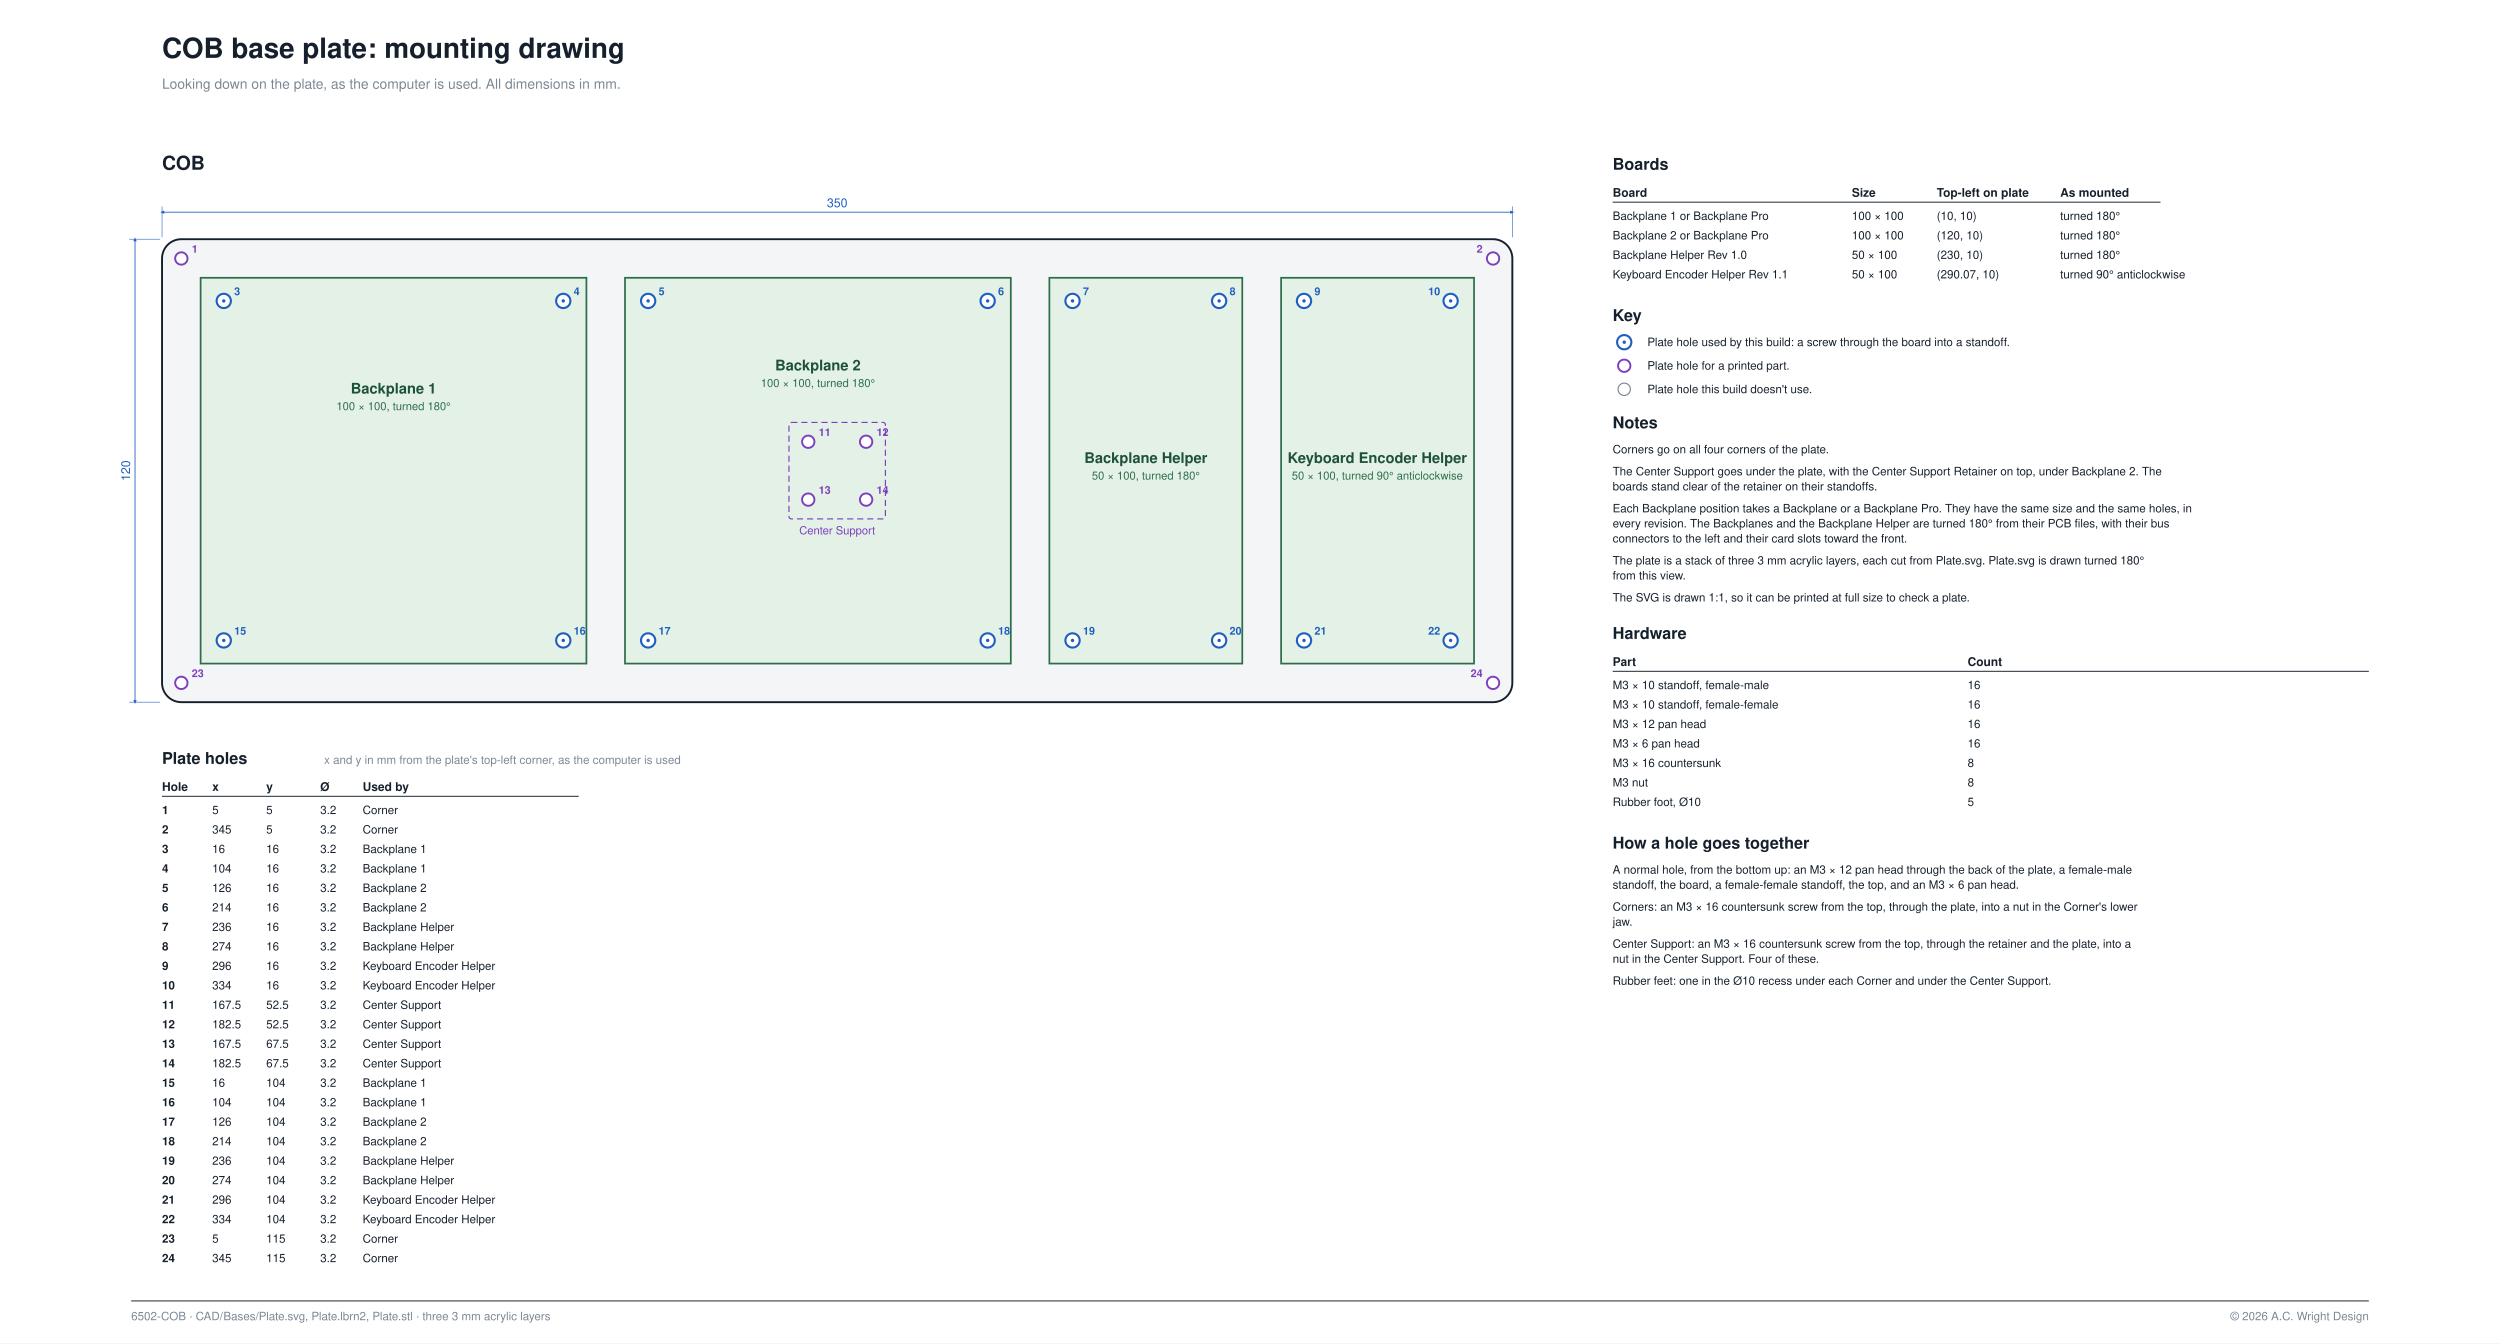
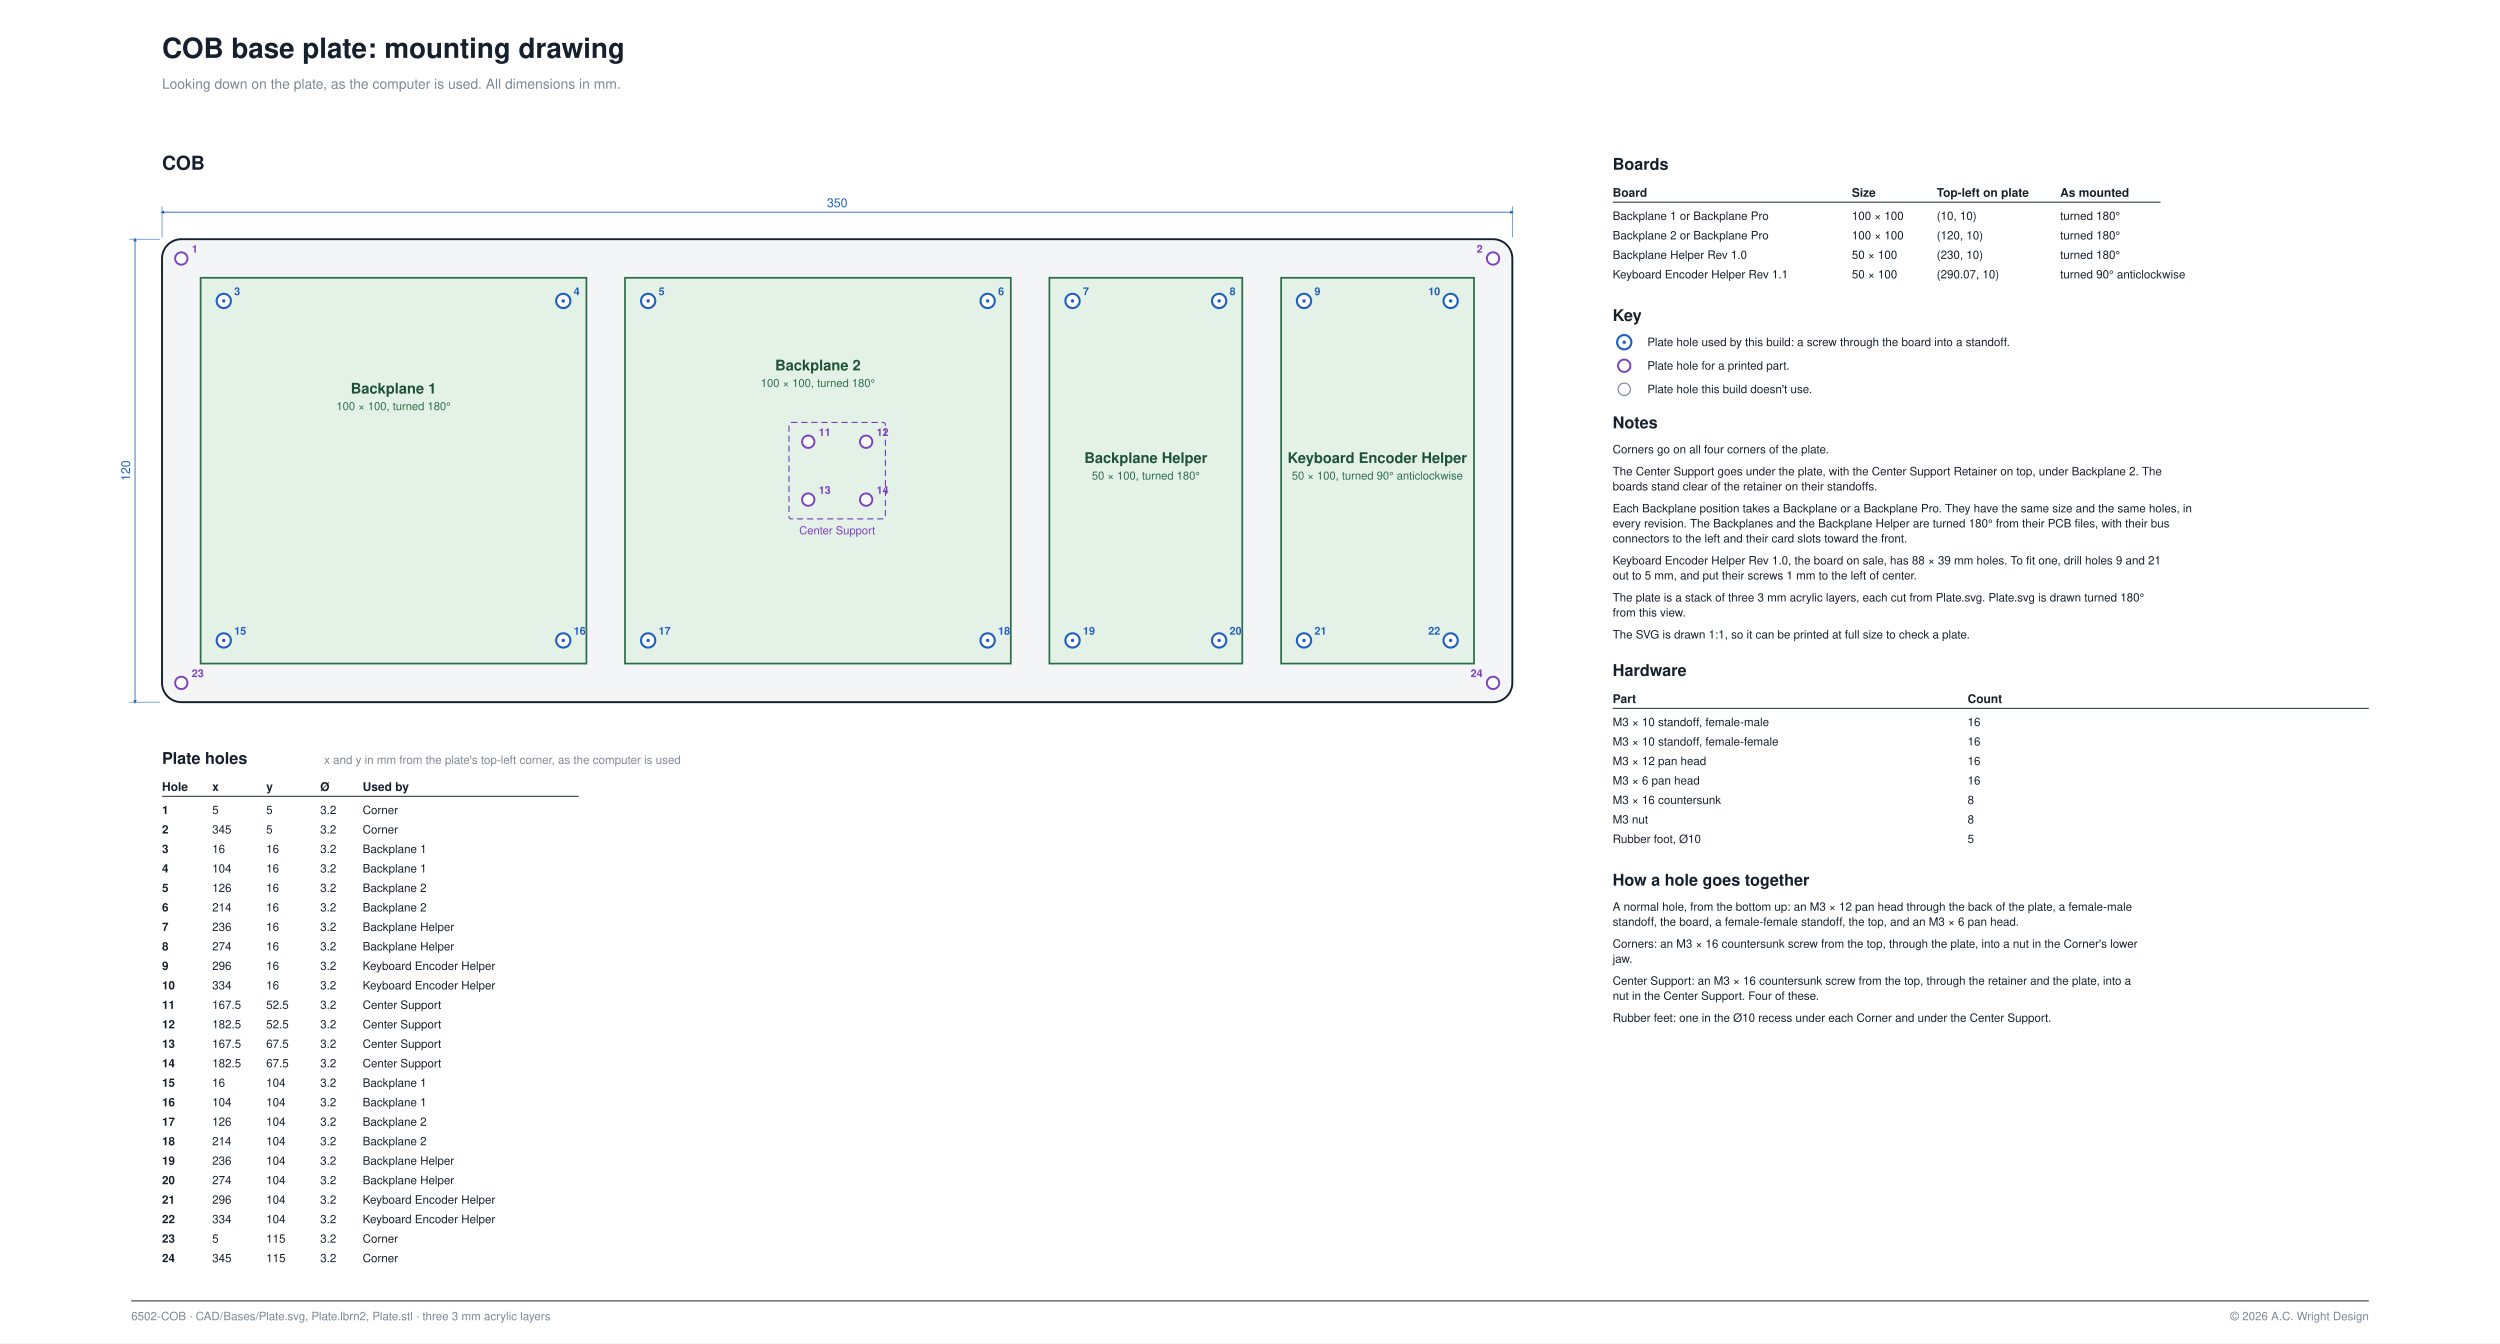
<svg xmlns="http://www.w3.org/2000/svg" viewBox="0 0 648 348.2" width="648mm" height="348.2mm" font-family="Helvetica, Arial, sans-serif">
  <defs>
    <marker id="a" viewBox="0 0 10 10" refX="5" refY="5" markerWidth="5" markerHeight="5" orient="auto-start-reverse">
      <path d="M0,1 L9,5 L0,9z" fill="#1f5fbf" />
    </marker>
  </defs>
  <rect width="648" height="348.2" fill="#fff" />
  <text x="42" y="44" font-size="5" text-anchor="start" fill="#16202c" font-weight="bold">COB</text>
  <g transform="translate(42 62)">
    <rect x="0" y="0" width="350" height="120" rx="5" fill="#f4f5f7" stroke="#16202c" stroke-width="0.5" />
    <rect x="10" y="10" width="100" height="100" rx="0" fill="#e4f1e6" stroke="#2c6e49" stroke-width="0.45" />
    <rect x="120" y="10" width="100" height="100" rx="0" fill="#e4f1e6" stroke="#2c6e49" stroke-width="0.45" />
    <rect x="230" y="10" width="50" height="100" rx="0" fill="#e4f1e6" stroke="#2c6e49" stroke-width="0.45" />
    <rect x="290.07" y="10" width="50" height="100" rx="0" fill="#e4f1e6" stroke="#2c6e49" stroke-width="0.45" />
    <text x="60" y="40" font-size="3.8" text-anchor="middle" fill="#1d5236" font-weight="bold">Backplane 1</text>
    <text x="60" y="44.3" font-size="2.9" text-anchor="middle" fill="#2c6e49" font-weight="normal">100 × 100, turned 180°</text>
    <text x="170" y="34" font-size="3.8" text-anchor="middle" fill="#1d5236" font-weight="bold">Backplane 2</text>
    <text x="170" y="38.3" font-size="2.9" text-anchor="middle" fill="#2c6e49" font-weight="normal">100 × 100, turned 180°</text>
    <text x="255" y="58" font-size="3.8" text-anchor="middle" fill="#1d5236" font-weight="bold">Backplane Helper</text>
    <text x="255" y="62.3" font-size="2.9" text-anchor="middle" fill="#2c6e49" font-weight="normal">50 × 100, turned 180°</text>
    <text x="315" y="58" font-size="3.8" text-anchor="middle" fill="#1d5236" font-weight="bold">Keyboard Encoder Helper</text>
    <text x="315" y="62.3" font-size="2.9" text-anchor="middle" fill="#2c6e49" font-weight="normal">50 × 100, turned 90° anticlockwise</text>
    <rect x="162.5" y="47.5" width="25" height="25" rx="0.6" fill="none" stroke="#7b3fbf" stroke-width="0.3" stroke-dasharray="1.6 1" />
    <text x="175" y="76.5" font-size="2.9" text-anchor="middle" fill="#7b3fbf" font-weight="normal">Center Support</text>
    <circle cx="5" cy="5" r="1.6" fill="#fff" stroke="#7b3fbf" stroke-width="0.5" />
    <text x="7.7" y="3.5" font-size="2.8" text-anchor="start" fill="#7b3fbf" font-weight="bold">1</text>
    <circle cx="345" cy="5" r="1.6" fill="#fff" stroke="#7b3fbf" stroke-width="0.5" />
    <text x="342.3" y="3.5" font-size="2.8" text-anchor="end" fill="#7b3fbf" font-weight="bold">2</text>
    <circle cx="16" cy="16" r="1.85" fill="#fff" stroke="#1f5fbf" stroke-width="0.55" />
    <circle cx="16" cy="16" r="0.45" fill="#1f5fbf" stroke="#1f5fbf" stroke-width="0" />
    <text x="18.7" y="14.5" font-size="2.8" text-anchor="start" fill="#1f5fbf" font-weight="bold">3</text>
    <circle cx="104" cy="16" r="1.85" fill="#fff" stroke="#1f5fbf" stroke-width="0.55" />
    <circle cx="104" cy="16" r="0.45" fill="#1f5fbf" stroke="#1f5fbf" stroke-width="0" />
    <text x="106.7" y="14.5" font-size="2.8" text-anchor="start" fill="#1f5fbf" font-weight="bold">4</text>
    <circle cx="126" cy="16" r="1.85" fill="#fff" stroke="#1f5fbf" stroke-width="0.55" />
    <circle cx="126" cy="16" r="0.45" fill="#1f5fbf" stroke="#1f5fbf" stroke-width="0" />
    <text x="128.7" y="14.5" font-size="2.8" text-anchor="start" fill="#1f5fbf" font-weight="bold">5</text>
    <circle cx="214" cy="16" r="1.85" fill="#fff" stroke="#1f5fbf" stroke-width="0.55" />
    <circle cx="214" cy="16" r="0.45" fill="#1f5fbf" stroke="#1f5fbf" stroke-width="0" />
    <text x="216.7" y="14.5" font-size="2.8" text-anchor="start" fill="#1f5fbf" font-weight="bold">6</text>
    <circle cx="236" cy="16" r="1.85" fill="#fff" stroke="#1f5fbf" stroke-width="0.55" />
    <circle cx="236" cy="16" r="0.45" fill="#1f5fbf" stroke="#1f5fbf" stroke-width="0" />
    <text x="238.7" y="14.5" font-size="2.8" text-anchor="start" fill="#1f5fbf" font-weight="bold">7</text>
    <circle cx="274" cy="16" r="1.85" fill="#fff" stroke="#1f5fbf" stroke-width="0.55" />
    <circle cx="274" cy="16" r="0.45" fill="#1f5fbf" stroke="#1f5fbf" stroke-width="0" />
    <text x="276.7" y="14.5" font-size="2.8" text-anchor="start" fill="#1f5fbf" font-weight="bold">8</text>
    <circle cx="296" cy="16" r="1.85" fill="#fff" stroke="#1f5fbf" stroke-width="0.55" />
    <circle cx="296" cy="16" r="0.45" fill="#1f5fbf" stroke="#1f5fbf" stroke-width="0" />
    <text x="298.7" y="14.5" font-size="2.8" text-anchor="start" fill="#1f5fbf" font-weight="bold">9</text>
    <circle cx="334" cy="16" r="1.85" fill="#fff" stroke="#1f5fbf" stroke-width="0.55" />
    <circle cx="334" cy="16" r="0.45" fill="#1f5fbf" stroke="#1f5fbf" stroke-width="0" />
    <text x="331.3" y="14.5" font-size="2.8" text-anchor="end" fill="#1f5fbf" font-weight="bold">10</text>
    <circle cx="167.5" cy="52.5" r="1.6" fill="#fff" stroke="#7b3fbf" stroke-width="0.5" />
    <text x="170.2" y="51" font-size="2.8" text-anchor="start" fill="#7b3fbf" font-weight="bold">11</text>
    <circle cx="182.5" cy="52.5" r="1.6" fill="#fff" stroke="#7b3fbf" stroke-width="0.5" />
    <text x="185.2" y="51" font-size="2.8" text-anchor="start" fill="#7b3fbf" font-weight="bold">12</text>
    <circle cx="167.5" cy="67.5" r="1.6" fill="#fff" stroke="#7b3fbf" stroke-width="0.5" />
    <text x="170.2" y="66" font-size="2.8" text-anchor="start" fill="#7b3fbf" font-weight="bold">13</text>
    <circle cx="182.5" cy="67.5" r="1.6" fill="#fff" stroke="#7b3fbf" stroke-width="0.5" />
    <text x="185.2" y="66" font-size="2.8" text-anchor="start" fill="#7b3fbf" font-weight="bold">14</text>
    <circle cx="16" cy="104" r="1.85" fill="#fff" stroke="#1f5fbf" stroke-width="0.55" />
    <circle cx="16" cy="104" r="0.45" fill="#1f5fbf" stroke="#1f5fbf" stroke-width="0" />
    <text x="18.7" y="102.5" font-size="2.8" text-anchor="start" fill="#1f5fbf" font-weight="bold">15</text>
    <circle cx="104" cy="104" r="1.85" fill="#fff" stroke="#1f5fbf" stroke-width="0.55" />
    <circle cx="104" cy="104" r="0.45" fill="#1f5fbf" stroke="#1f5fbf" stroke-width="0" />
    <text x="106.7" y="102.5" font-size="2.8" text-anchor="start" fill="#1f5fbf" font-weight="bold">16</text>
    <circle cx="126" cy="104" r="1.85" fill="#fff" stroke="#1f5fbf" stroke-width="0.55" />
    <circle cx="126" cy="104" r="0.45" fill="#1f5fbf" stroke="#1f5fbf" stroke-width="0" />
    <text x="128.7" y="102.5" font-size="2.8" text-anchor="start" fill="#1f5fbf" font-weight="bold">17</text>
    <circle cx="214" cy="104" r="1.85" fill="#fff" stroke="#1f5fbf" stroke-width="0.55" />
    <circle cx="214" cy="104" r="0.45" fill="#1f5fbf" stroke="#1f5fbf" stroke-width="0" />
    <text x="216.7" y="102.5" font-size="2.8" text-anchor="start" fill="#1f5fbf" font-weight="bold">18</text>
    <circle cx="236" cy="104" r="1.85" fill="#fff" stroke="#1f5fbf" stroke-width="0.55" />
    <circle cx="236" cy="104" r="0.45" fill="#1f5fbf" stroke="#1f5fbf" stroke-width="0" />
    <text x="238.7" y="102.5" font-size="2.8" text-anchor="start" fill="#1f5fbf" font-weight="bold">19</text>
    <circle cx="274" cy="104" r="1.85" fill="#fff" stroke="#1f5fbf" stroke-width="0.55" />
    <circle cx="274" cy="104" r="0.45" fill="#1f5fbf" stroke="#1f5fbf" stroke-width="0" />
    <text x="276.7" y="102.5" font-size="2.8" text-anchor="start" fill="#1f5fbf" font-weight="bold">20</text>
    <circle cx="296" cy="104" r="1.85" fill="#fff" stroke="#1f5fbf" stroke-width="0.55" />
    <circle cx="296" cy="104" r="0.45" fill="#1f5fbf" stroke="#1f5fbf" stroke-width="0" />
    <text x="298.7" y="102.5" font-size="2.8" text-anchor="start" fill="#1f5fbf" font-weight="bold">21</text>
    <circle cx="334" cy="104" r="1.85" fill="#fff" stroke="#1f5fbf" stroke-width="0.55" />
    <circle cx="334" cy="104" r="0.45" fill="#1f5fbf" stroke="#1f5fbf" stroke-width="0" />
    <text x="331.3" y="102.5" font-size="2.8" text-anchor="end" fill="#1f5fbf" font-weight="bold">22</text>
    <circle cx="5" cy="115" r="1.6" fill="#fff" stroke="#7b3fbf" stroke-width="0.5" />
    <text x="7.7" y="113.5" font-size="2.8" text-anchor="start" fill="#7b3fbf" font-weight="bold">23</text>
    <circle cx="345" cy="115" r="1.6" fill="#fff" stroke="#7b3fbf" stroke-width="0.5" />
    <text x="342.3" y="113.5" font-size="2.8" text-anchor="end" fill="#7b3fbf" font-weight="bold">24</text>
    <line x1="0" y1="-0.5" x2="0" y2="-8.5" stroke="#1f5fbf" stroke-width="0.15" />
    <line x1="350" y1="-0.5" x2="350" y2="-8.5" stroke="#1f5fbf" stroke-width="0.15" />
    <line x1="0" y1="-7" x2="350" y2="-7" stroke="#1f5fbf" stroke-width="0.22" marker-start="url(#a)" marker-end="url(#a)" />
    <text x="175" y="-8.3" font-size="3.2" text-anchor="middle" fill="#1f5fbf" font-weight="normal">350</text>
    <line x1="-0.5" y1="0" x2="-8.5" y2="0" stroke="#1f5fbf" stroke-width="0.15" />
    <line x1="-0.5" y1="120" x2="-8.5" y2="120" stroke="#1f5fbf" stroke-width="0.15" />
    <line x1="-7" y1="0" x2="-7" y2="120" stroke="#1f5fbf" stroke-width="0.22" marker-start="url(#a)" marker-end="url(#a)" />
    <text x="-8.3" y="60" font-size="3.2" text-anchor="middle" fill="#1f5fbf" font-weight="normal" transform="rotate(-90 -8.3 60)">120</text>
  </g>
  <text x="42" y="198" font-size="4.2" text-anchor="start" fill="#16202c" font-weight="bold">Plate holes</text>
  <text x="84" y="198" font-size="3" text-anchor="start" fill="#7b8794" font-weight="normal">x and y in mm from the plate's top-left corner, as the computer is used</text>
  <text x="42" y="205" font-size="3.1" text-anchor="start" fill="#16202c" font-weight="bold">Hole</text>
  <text x="55" y="205" font-size="3.1" text-anchor="start" fill="#16202c" font-weight="bold">x</text>
  <text x="69" y="205" font-size="3.1" text-anchor="start" fill="#16202c" font-weight="bold">y</text>
  <text x="83" y="205" font-size="3.1" text-anchor="start" fill="#16202c" font-weight="bold">Ø</text>
  <text x="94" y="205" font-size="3.1" text-anchor="start" fill="#16202c" font-weight="bold">Used by</text>
  <line x1="42" y1="206.4" x2="150" y2="206.4" stroke="#16202c" stroke-width="0.25" />
  <text x="42" y="211" font-size="3" text-anchor="start" fill="#16202c" font-weight="bold">1</text>
  <text x="55" y="211" font-size="3" text-anchor="start" fill="#16202c" font-weight="normal">5</text>
  <text x="69" y="211" font-size="3" text-anchor="start" fill="#16202c" font-weight="normal">5</text>
  <text x="83" y="211" font-size="3" text-anchor="start" fill="#16202c" font-weight="normal">3.2</text>
  <text x="94" y="211" font-size="3" text-anchor="start" fill="#16202c" font-weight="normal">Corner</text>
  <text x="42" y="216.05" font-size="3" text-anchor="start" fill="#16202c" font-weight="bold">2</text>
  <text x="55" y="216.05" font-size="3" text-anchor="start" fill="#16202c" font-weight="normal">345</text>
  <text x="69" y="216.05" font-size="3" text-anchor="start" fill="#16202c" font-weight="normal">5</text>
  <text x="83" y="216.05" font-size="3" text-anchor="start" fill="#16202c" font-weight="normal">3.2</text>
  <text x="94" y="216.05" font-size="3" text-anchor="start" fill="#16202c" font-weight="normal">Corner</text>
  <text x="42" y="221.1" font-size="3" text-anchor="start" fill="#16202c" font-weight="bold">3</text>
  <text x="55" y="221.1" font-size="3" text-anchor="start" fill="#16202c" font-weight="normal">16</text>
  <text x="69" y="221.1" font-size="3" text-anchor="start" fill="#16202c" font-weight="normal">16</text>
  <text x="83" y="221.1" font-size="3" text-anchor="start" fill="#16202c" font-weight="normal">3.2</text>
  <text x="94" y="221.1" font-size="3" text-anchor="start" fill="#16202c" font-weight="normal">Backplane 1</text>
  <text x="42" y="226.15" font-size="3" text-anchor="start" fill="#16202c" font-weight="bold">4</text>
  <text x="55" y="226.15" font-size="3" text-anchor="start" fill="#16202c" font-weight="normal">104</text>
  <text x="69" y="226.15" font-size="3" text-anchor="start" fill="#16202c" font-weight="normal">16</text>
  <text x="83" y="226.15" font-size="3" text-anchor="start" fill="#16202c" font-weight="normal">3.2</text>
  <text x="94" y="226.15" font-size="3" text-anchor="start" fill="#16202c" font-weight="normal">Backplane 1</text>
  <text x="42" y="231.2" font-size="3" text-anchor="start" fill="#16202c" font-weight="bold">5</text>
  <text x="55" y="231.2" font-size="3" text-anchor="start" fill="#16202c" font-weight="normal">126</text>
  <text x="69" y="231.2" font-size="3" text-anchor="start" fill="#16202c" font-weight="normal">16</text>
  <text x="83" y="231.2" font-size="3" text-anchor="start" fill="#16202c" font-weight="normal">3.2</text>
  <text x="94" y="231.2" font-size="3" text-anchor="start" fill="#16202c" font-weight="normal">Backplane 2</text>
  <text x="42" y="236.25" font-size="3" text-anchor="start" fill="#16202c" font-weight="bold">6</text>
  <text x="55" y="236.25" font-size="3" text-anchor="start" fill="#16202c" font-weight="normal">214</text>
  <text x="69" y="236.25" font-size="3" text-anchor="start" fill="#16202c" font-weight="normal">16</text>
  <text x="83" y="236.25" font-size="3" text-anchor="start" fill="#16202c" font-weight="normal">3.2</text>
  <text x="94" y="236.25" font-size="3" text-anchor="start" fill="#16202c" font-weight="normal">Backplane 2</text>
  <text x="42" y="241.3" font-size="3" text-anchor="start" fill="#16202c" font-weight="bold">7</text>
  <text x="55" y="241.3" font-size="3" text-anchor="start" fill="#16202c" font-weight="normal">236</text>
  <text x="69" y="241.3" font-size="3" text-anchor="start" fill="#16202c" font-weight="normal">16</text>
  <text x="83" y="241.3" font-size="3" text-anchor="start" fill="#16202c" font-weight="normal">3.2</text>
  <text x="94" y="241.3" font-size="3" text-anchor="start" fill="#16202c" font-weight="normal">Backplane Helper</text>
  <text x="42" y="246.35" font-size="3" text-anchor="start" fill="#16202c" font-weight="bold">8</text>
  <text x="55" y="246.35" font-size="3" text-anchor="start" fill="#16202c" font-weight="normal">274</text>
  <text x="69" y="246.35" font-size="3" text-anchor="start" fill="#16202c" font-weight="normal">16</text>
  <text x="83" y="246.35" font-size="3" text-anchor="start" fill="#16202c" font-weight="normal">3.2</text>
  <text x="94" y="246.35" font-size="3" text-anchor="start" fill="#16202c" font-weight="normal">Backplane Helper</text>
  <text x="42" y="251.4" font-size="3" text-anchor="start" fill="#16202c" font-weight="bold">9</text>
  <text x="55" y="251.4" font-size="3" text-anchor="start" fill="#16202c" font-weight="normal">296</text>
  <text x="69" y="251.4" font-size="3" text-anchor="start" fill="#16202c" font-weight="normal">16</text>
  <text x="83" y="251.4" font-size="3" text-anchor="start" fill="#16202c" font-weight="normal">3.2</text>
  <text x="94" y="251.4" font-size="3" text-anchor="start" fill="#16202c" font-weight="normal">Keyboard Encoder Helper</text>
  <text x="42" y="256.45" font-size="3" text-anchor="start" fill="#16202c" font-weight="bold">10</text>
  <text x="55" y="256.45" font-size="3" text-anchor="start" fill="#16202c" font-weight="normal">334</text>
  <text x="69" y="256.45" font-size="3" text-anchor="start" fill="#16202c" font-weight="normal">16</text>
  <text x="83" y="256.45" font-size="3" text-anchor="start" fill="#16202c" font-weight="normal">3.2</text>
  <text x="94" y="256.45" font-size="3" text-anchor="start" fill="#16202c" font-weight="normal">Keyboard Encoder Helper</text>
  <text x="42" y="261.5" font-size="3" text-anchor="start" fill="#16202c" font-weight="bold">11</text>
  <text x="55" y="261.5" font-size="3" text-anchor="start" fill="#16202c" font-weight="normal">167.5</text>
  <text x="69" y="261.5" font-size="3" text-anchor="start" fill="#16202c" font-weight="normal">52.5</text>
  <text x="83" y="261.5" font-size="3" text-anchor="start" fill="#16202c" font-weight="normal">3.2</text>
  <text x="94" y="261.5" font-size="3" text-anchor="start" fill="#16202c" font-weight="normal">Center Support</text>
  <text x="42" y="266.55" font-size="3" text-anchor="start" fill="#16202c" font-weight="bold">12</text>
  <text x="55" y="266.55" font-size="3" text-anchor="start" fill="#16202c" font-weight="normal">182.5</text>
  <text x="69" y="266.55" font-size="3" text-anchor="start" fill="#16202c" font-weight="normal">52.5</text>
  <text x="83" y="266.55" font-size="3" text-anchor="start" fill="#16202c" font-weight="normal">3.2</text>
  <text x="94" y="266.55" font-size="3" text-anchor="start" fill="#16202c" font-weight="normal">Center Support</text>
  <text x="42" y="271.6" font-size="3" text-anchor="start" fill="#16202c" font-weight="bold">13</text>
  <text x="55" y="271.6" font-size="3" text-anchor="start" fill="#16202c" font-weight="normal">167.5</text>
  <text x="69" y="271.6" font-size="3" text-anchor="start" fill="#16202c" font-weight="normal">67.5</text>
  <text x="83" y="271.6" font-size="3" text-anchor="start" fill="#16202c" font-weight="normal">3.2</text>
  <text x="94" y="271.6" font-size="3" text-anchor="start" fill="#16202c" font-weight="normal">Center Support</text>
  <text x="42" y="276.65" font-size="3" text-anchor="start" fill="#16202c" font-weight="bold">14</text>
  <text x="55" y="276.65" font-size="3" text-anchor="start" fill="#16202c" font-weight="normal">182.5</text>
  <text x="69" y="276.65" font-size="3" text-anchor="start" fill="#16202c" font-weight="normal">67.5</text>
  <text x="83" y="276.65" font-size="3" text-anchor="start" fill="#16202c" font-weight="normal">3.2</text>
  <text x="94" y="276.65" font-size="3" text-anchor="start" fill="#16202c" font-weight="normal">Center Support</text>
  <text x="42" y="281.7" font-size="3" text-anchor="start" fill="#16202c" font-weight="bold">15</text>
  <text x="55" y="281.7" font-size="3" text-anchor="start" fill="#16202c" font-weight="normal">16</text>
  <text x="69" y="281.7" font-size="3" text-anchor="start" fill="#16202c" font-weight="normal">104</text>
  <text x="83" y="281.7" font-size="3" text-anchor="start" fill="#16202c" font-weight="normal">3.2</text>
  <text x="94" y="281.7" font-size="3" text-anchor="start" fill="#16202c" font-weight="normal">Backplane 1</text>
  <text x="42" y="286.75" font-size="3" text-anchor="start" fill="#16202c" font-weight="bold">16</text>
  <text x="55" y="286.75" font-size="3" text-anchor="start" fill="#16202c" font-weight="normal">104</text>
  <text x="69" y="286.75" font-size="3" text-anchor="start" fill="#16202c" font-weight="normal">104</text>
  <text x="83" y="286.75" font-size="3" text-anchor="start" fill="#16202c" font-weight="normal">3.2</text>
  <text x="94" y="286.75" font-size="3" text-anchor="start" fill="#16202c" font-weight="normal">Backplane 1</text>
  <text x="42" y="291.8" font-size="3" text-anchor="start" fill="#16202c" font-weight="bold">17</text>
  <text x="55" y="291.8" font-size="3" text-anchor="start" fill="#16202c" font-weight="normal">126</text>
  <text x="69" y="291.8" font-size="3" text-anchor="start" fill="#16202c" font-weight="normal">104</text>
  <text x="83" y="291.8" font-size="3" text-anchor="start" fill="#16202c" font-weight="normal">3.2</text>
  <text x="94" y="291.8" font-size="3" text-anchor="start" fill="#16202c" font-weight="normal">Backplane 2</text>
  <text x="42" y="296.85" font-size="3" text-anchor="start" fill="#16202c" font-weight="bold">18</text>
  <text x="55" y="296.85" font-size="3" text-anchor="start" fill="#16202c" font-weight="normal">214</text>
  <text x="69" y="296.85" font-size="3" text-anchor="start" fill="#16202c" font-weight="normal">104</text>
  <text x="83" y="296.85" font-size="3" text-anchor="start" fill="#16202c" font-weight="normal">3.2</text>
  <text x="94" y="296.85" font-size="3" text-anchor="start" fill="#16202c" font-weight="normal">Backplane 2</text>
  <text x="42" y="301.9" font-size="3" text-anchor="start" fill="#16202c" font-weight="bold">19</text>
  <text x="55" y="301.9" font-size="3" text-anchor="start" fill="#16202c" font-weight="normal">236</text>
  <text x="69" y="301.9" font-size="3" text-anchor="start" fill="#16202c" font-weight="normal">104</text>
  <text x="83" y="301.9" font-size="3" text-anchor="start" fill="#16202c" font-weight="normal">3.2</text>
  <text x="94" y="301.9" font-size="3" text-anchor="start" fill="#16202c" font-weight="normal">Backplane Helper</text>
  <text x="42" y="306.95" font-size="3" text-anchor="start" fill="#16202c" font-weight="bold">20</text>
  <text x="55" y="306.95" font-size="3" text-anchor="start" fill="#16202c" font-weight="normal">274</text>
  <text x="69" y="306.95" font-size="3" text-anchor="start" fill="#16202c" font-weight="normal">104</text>
  <text x="83" y="306.95" font-size="3" text-anchor="start" fill="#16202c" font-weight="normal">3.2</text>
  <text x="94" y="306.95" font-size="3" text-anchor="start" fill="#16202c" font-weight="normal">Backplane Helper</text>
  <text x="42" y="312" font-size="3" text-anchor="start" fill="#16202c" font-weight="bold">21</text>
  <text x="55" y="312" font-size="3" text-anchor="start" fill="#16202c" font-weight="normal">296</text>
  <text x="69" y="312" font-size="3" text-anchor="start" fill="#16202c" font-weight="normal">104</text>
  <text x="83" y="312" font-size="3" text-anchor="start" fill="#16202c" font-weight="normal">3.2</text>
  <text x="94" y="312" font-size="3" text-anchor="start" fill="#16202c" font-weight="normal">Keyboard Encoder Helper</text>
  <text x="42" y="317.05" font-size="3" text-anchor="start" fill="#16202c" font-weight="bold">22</text>
  <text x="55" y="317.05" font-size="3" text-anchor="start" fill="#16202c" font-weight="normal">334</text>
  <text x="69" y="317.05" font-size="3" text-anchor="start" fill="#16202c" font-weight="normal">104</text>
  <text x="83" y="317.05" font-size="3" text-anchor="start" fill="#16202c" font-weight="normal">3.2</text>
  <text x="94" y="317.05" font-size="3" text-anchor="start" fill="#16202c" font-weight="normal">Keyboard Encoder Helper</text>
  <text x="42" y="322.1" font-size="3" text-anchor="start" fill="#16202c" font-weight="bold">23</text>
  <text x="55" y="322.1" font-size="3" text-anchor="start" fill="#16202c" font-weight="normal">5</text>
  <text x="69" y="322.1" font-size="3" text-anchor="start" fill="#16202c" font-weight="normal">115</text>
  <text x="83" y="322.1" font-size="3" text-anchor="start" fill="#16202c" font-weight="normal">3.2</text>
  <text x="94" y="322.1" font-size="3" text-anchor="start" fill="#16202c" font-weight="normal">Corner</text>
  <text x="42" y="327.15" font-size="3" text-anchor="start" fill="#16202c" font-weight="bold">24</text>
  <text x="55" y="327.15" font-size="3" text-anchor="start" fill="#16202c" font-weight="normal">345</text>
  <text x="69" y="327.15" font-size="3" text-anchor="start" fill="#16202c" font-weight="normal">115</text>
  <text x="83" y="327.15" font-size="3" text-anchor="start" fill="#16202c" font-weight="normal">3.2</text>
  <text x="94" y="327.15" font-size="3" text-anchor="start" fill="#16202c" font-weight="normal">Corner</text>
  <text x="418" y="44" font-size="4.2" text-anchor="start" fill="#16202c" font-weight="bold">Boards</text>
  <text x="418" y="51" font-size="3.1" text-anchor="start" fill="#16202c" font-weight="bold">Board</text>
  <text x="480" y="51" font-size="3.1" text-anchor="start" fill="#16202c" font-weight="bold">Size</text>
  <text x="502" y="51" font-size="3.1" text-anchor="start" fill="#16202c" font-weight="bold">Top-left on plate</text>
  <text x="534" y="51" font-size="3.1" text-anchor="start" fill="#16202c" font-weight="bold">As mounted</text>
  <line x1="418" y1="52.4" x2="560" y2="52.4" stroke="#16202c" stroke-width="0.25" />
  <text x="418" y="57" font-size="3" text-anchor="start" fill="#16202c" font-weight="normal">Backplane 1 or Backplane Pro</text>
  <text x="480" y="57" font-size="3" text-anchor="start" fill="#16202c" font-weight="normal">100 × 100</text>
  <text x="502" y="57" font-size="3" text-anchor="start" fill="#16202c" font-weight="normal">(10, 10)</text>
  <text x="534" y="57" font-size="3" text-anchor="start" fill="#16202c" font-weight="normal">turned 180°</text>
  <text x="418" y="62.05" font-size="3" text-anchor="start" fill="#16202c" font-weight="normal">Backplane 2 or Backplane Pro</text>
  <text x="480" y="62.05" font-size="3" text-anchor="start" fill="#16202c" font-weight="normal">100 × 100</text>
  <text x="502" y="62.05" font-size="3" text-anchor="start" fill="#16202c" font-weight="normal">(120, 10)</text>
  <text x="534" y="62.05" font-size="3" text-anchor="start" fill="#16202c" font-weight="normal">turned 180°</text>
  <text x="418" y="67.1" font-size="3" text-anchor="start" fill="#16202c" font-weight="normal">Backplane Helper Rev 1.0</text>
  <text x="480" y="67.1" font-size="3" text-anchor="start" fill="#16202c" font-weight="normal">50 × 100</text>
  <text x="502" y="67.1" font-size="3" text-anchor="start" fill="#16202c" font-weight="normal">(230, 10)</text>
  <text x="534" y="67.1" font-size="3" text-anchor="start" fill="#16202c" font-weight="normal">turned 180°</text>
  <text x="418" y="72.15" font-size="3" text-anchor="start" fill="#16202c" font-weight="normal">Keyboard Encoder Helper Rev 1.1</text>
  <text x="480" y="72.15" font-size="3" text-anchor="start" fill="#16202c" font-weight="normal">50 × 100</text>
  <text x="502" y="72.15" font-size="3" text-anchor="start" fill="#16202c" font-weight="normal">(290.07, 10)</text>
  <text x="534" y="72.15" font-size="3" text-anchor="start" fill="#16202c" font-weight="normal">turned 90° anticlockwise</text>
  <text x="418" y="83.2" font-size="4.2" text-anchor="start" fill="#16202c" font-weight="bold">Key</text>
  <circle cx="421" cy="88.7" r="1.85" fill="#fff" stroke="#1f5fbf" stroke-width="0.55" />
  <circle cx="421" cy="88.7" r="0.45" fill="#1f5fbf" stroke="#1f5fbf" stroke-width="0" />
  <text x="427" y="89.7" font-size="3" text-anchor="start" fill="#16202c" font-weight="normal">Plate hole used by this build: a screw through the board into a standoff.</text>
  <circle cx="421" cy="94.8" r="1.6" fill="#fff" stroke="#7b3fbf" stroke-width="0.5" />
  <text x="427" y="95.8" font-size="3" text-anchor="start" fill="#16202c" font-weight="normal">Plate hole for a printed part.</text>
  <circle cx="421" cy="100.9" r="1.6" fill="#fff" stroke="#7b8794" stroke-width="0.3" />
  <text x="427" y="101.9" font-size="3" text-anchor="start" fill="#16202c" font-weight="normal">Plate hole this build doesn't use.</text>
  <text x="418" y="111" font-size="4.2" text-anchor="start" fill="#16202c" font-weight="bold">Notes</text>
  <text x="418" y="117.5" font-size="3" text-anchor="start" fill="#16202c" font-weight="normal">Corners go on all four corners of the plate.</text>
  <text x="418" y="123.2" font-size="3" text-anchor="start" fill="#16202c" font-weight="normal">The Center Support goes under the plate, with the Center Support Retainer on top, under Backplane 2. The</text>
  <text x="418" y="127.1" font-size="3" text-anchor="start" fill="#16202c" font-weight="normal">boards stand clear of the retainer on their standoffs.</text>
  <text x="418" y="132.8" font-size="3" text-anchor="start" fill="#16202c" font-weight="normal">Each Backplane position takes a Backplane or a Backplane Pro. They have the same size and the same holes, in</text>
  <text x="418" y="136.7" font-size="3" text-anchor="start" fill="#16202c" font-weight="normal">every revision. The Backplanes and the Backplane Helper are turned 180° from their PCB files, with their bus</text>
  <text x="418" y="140.6" font-size="3" text-anchor="start" fill="#16202c" font-weight="normal">connectors to the left and their card slots toward the front.</text>
-   <text x="418" y="146.3" font-size="3" text-anchor="start" fill="#16202c" font-weight="normal">The plate is a stack of three 3 mm acrylic layers, each cut from Plate.svg. Plate.svg is drawn turned 180°</text>
-   <text x="418" y="150.2" font-size="3" text-anchor="start" fill="#16202c" font-weight="normal">from this view.</text>
-   <text x="418" y="155.9" font-size="3" text-anchor="start" fill="#16202c" font-weight="normal">The SVG is drawn 1:1, so it can be printed at full size to check a plate.</text>
-   <text x="418" y="165.6" font-size="4.2" text-anchor="start" fill="#16202c" font-weight="bold">Hardware</text>
-   <text x="418" y="172.6" font-size="3.1" text-anchor="start" fill="#16202c" font-weight="bold">Part</text>
-   <text x="510" y="172.6" font-size="3.1" text-anchor="start" fill="#16202c" font-weight="bold">Count</text>
-   <line x1="418" y1="174" x2="614" y2="174" stroke="#16202c" stroke-width="0.25" />
-   <text x="418" y="178.6" font-size="3" text-anchor="start" fill="#16202c" font-weight="normal">M3 × 10 standoff, female-male</text>
-   <text x="510" y="178.6" font-size="3" text-anchor="start" fill="#16202c" font-weight="normal">16</text>
-   <text x="418" y="183.65" font-size="3" text-anchor="start" fill="#16202c" font-weight="normal">M3 × 10 standoff, female-female</text>
-   <text x="510" y="183.65" font-size="3" text-anchor="start" fill="#16202c" font-weight="normal">16</text>
-   <text x="418" y="188.7" font-size="3" text-anchor="start" fill="#16202c" font-weight="normal">M3 × 12 pan head</text>
-   <text x="510" y="188.7" font-size="3" text-anchor="start" fill="#16202c" font-weight="normal">16</text>
-   <text x="418" y="193.75" font-size="3" text-anchor="start" fill="#16202c" font-weight="normal">M3 × 6 pan head</text>
-   <text x="510" y="193.75" font-size="3" text-anchor="start" fill="#16202c" font-weight="normal">16</text>
-   <text x="418" y="198.8" font-size="3" text-anchor="start" fill="#16202c" font-weight="normal">M3 × 16 countersunk</text>
-   <text x="510" y="198.8" font-size="3" text-anchor="start" fill="#16202c" font-weight="normal">8</text>
-   <text x="418" y="203.85" font-size="3" text-anchor="start" fill="#16202c" font-weight="normal">M3 nut</text>
-   <text x="510" y="203.85" font-size="3" text-anchor="start" fill="#16202c" font-weight="normal">8</text>
-   <text x="418" y="208.9" font-size="3" text-anchor="start" fill="#16202c" font-weight="normal">Rubber foot, Ø10</text>
-   <text x="510" y="208.9" font-size="3" text-anchor="start" fill="#16202c" font-weight="normal">5</text>
-   <text x="418" y="219.95" font-size="4.2" text-anchor="start" fill="#16202c" font-weight="bold">How a hole goes together</text>
-   <text x="418" y="226.45" font-size="3" text-anchor="start" fill="#16202c" font-weight="normal">A normal hole, from the bottom up: an M3 × 12 pan head through the back of the plate, a female-male</text>
-   <text x="418" y="230.35" font-size="3" text-anchor="start" fill="#16202c" font-weight="normal">standoff, the board, a female-female standoff, the top, and an M3 × 6 pan head.</text>
-   <text x="418" y="236.05" font-size="3" text-anchor="start" fill="#16202c" font-weight="normal">Corners: an M3 × 16 countersunk screw from the top, through the plate, into a nut in the Corner's lower</text>
-   <text x="418" y="239.95" font-size="3" text-anchor="start" fill="#16202c" font-weight="normal">jaw.</text>
-   <text x="418" y="245.65" font-size="3" text-anchor="start" fill="#16202c" font-weight="normal">Center Support: an M3 × 16 countersunk screw from the top, through the retainer and the plate, into a</text>
-   <text x="418" y="249.55" font-size="3" text-anchor="start" fill="#16202c" font-weight="normal">nut in the Center Support. Four of these.</text>
-   <text x="418" y="255.25" font-size="3" text-anchor="start" fill="#16202c" font-weight="normal">Rubber feet: one in the Ø10 recess under each Corner and under the Center Support.</text>
+   <text x="418" y="146.3" font-size="3" text-anchor="start" fill="#16202c" font-weight="normal">Keyboard Encoder Helper Rev 1.0, the board on sale, has 88 × 39 mm holes. To fit one, drill holes 9 and 21</text>
+   <text x="418" y="150.2" font-size="3" text-anchor="start" fill="#16202c" font-weight="normal">out to 5 mm, and put their screws 1 mm to the left of center.</text>
+   <text x="418" y="155.9" font-size="3" text-anchor="start" fill="#16202c" font-weight="normal">The plate is a stack of three 3 mm acrylic layers, each cut from Plate.svg. Plate.svg is drawn turned 180°</text>
+   <text x="418" y="159.8" font-size="3" text-anchor="start" fill="#16202c" font-weight="normal">from this view.</text>
+   <text x="418" y="165.5" font-size="3" text-anchor="start" fill="#16202c" font-weight="normal">The SVG is drawn 1:1, so it can be printed at full size to check a plate.</text>
+   <text x="418" y="175.2" font-size="4.2" text-anchor="start" fill="#16202c" font-weight="bold">Hardware</text>
+   <text x="418" y="182.2" font-size="3.1" text-anchor="start" fill="#16202c" font-weight="bold">Part</text>
+   <text x="510" y="182.2" font-size="3.1" text-anchor="start" fill="#16202c" font-weight="bold">Count</text>
+   <line x1="418" y1="183.6" x2="614" y2="183.6" stroke="#16202c" stroke-width="0.25" />
+   <text x="418" y="188.2" font-size="3" text-anchor="start" fill="#16202c" font-weight="normal">M3 × 10 standoff, female-male</text>
+   <text x="510" y="188.2" font-size="3" text-anchor="start" fill="#16202c" font-weight="normal">16</text>
+   <text x="418" y="193.25" font-size="3" text-anchor="start" fill="#16202c" font-weight="normal">M3 × 10 standoff, female-female</text>
+   <text x="510" y="193.25" font-size="3" text-anchor="start" fill="#16202c" font-weight="normal">16</text>
+   <text x="418" y="198.3" font-size="3" text-anchor="start" fill="#16202c" font-weight="normal">M3 × 12 pan head</text>
+   <text x="510" y="198.3" font-size="3" text-anchor="start" fill="#16202c" font-weight="normal">16</text>
+   <text x="418" y="203.35" font-size="3" text-anchor="start" fill="#16202c" font-weight="normal">M3 × 6 pan head</text>
+   <text x="510" y="203.35" font-size="3" text-anchor="start" fill="#16202c" font-weight="normal">16</text>
+   <text x="418" y="208.4" font-size="3" text-anchor="start" fill="#16202c" font-weight="normal">M3 × 16 countersunk</text>
+   <text x="510" y="208.4" font-size="3" text-anchor="start" fill="#16202c" font-weight="normal">8</text>
+   <text x="418" y="213.45" font-size="3" text-anchor="start" fill="#16202c" font-weight="normal">M3 nut</text>
+   <text x="510" y="213.45" font-size="3" text-anchor="start" fill="#16202c" font-weight="normal">8</text>
+   <text x="418" y="218.5" font-size="3" text-anchor="start" fill="#16202c" font-weight="normal">Rubber foot, Ø10</text>
+   <text x="510" y="218.5" font-size="3" text-anchor="start" fill="#16202c" font-weight="normal">5</text>
+   <text x="418" y="229.55" font-size="4.2" text-anchor="start" fill="#16202c" font-weight="bold">How a hole goes together</text>
+   <text x="418" y="236.05" font-size="3" text-anchor="start" fill="#16202c" font-weight="normal">A normal hole, from the bottom up: an M3 × 12 pan head through the back of the plate, a female-male</text>
+   <text x="418" y="239.95" font-size="3" text-anchor="start" fill="#16202c" font-weight="normal">standoff, the board, a female-female standoff, the top, and an M3 × 6 pan head.</text>
+   <text x="418" y="245.65" font-size="3" text-anchor="start" fill="#16202c" font-weight="normal">Corners: an M3 × 16 countersunk screw from the top, through the plate, into a nut in the Corner's lower</text>
+   <text x="418" y="249.55" font-size="3" text-anchor="start" fill="#16202c" font-weight="normal">jaw.</text>
+   <text x="418" y="255.25" font-size="3" text-anchor="start" fill="#16202c" font-weight="normal">Center Support: an M3 × 16 countersunk screw from the top, through the retainer and the plate, into a</text>
+   <text x="418" y="259.15" font-size="3" text-anchor="start" fill="#16202c" font-weight="normal">nut in the Center Support. Four of these.</text>
+   <text x="418" y="264.85" font-size="3" text-anchor="start" fill="#16202c" font-weight="normal">Rubber feet: one in the Ø10 recess under each Corner and under the Center Support.</text>
  <text x="42" y="15" font-size="7.2" text-anchor="start" fill="#16202c" font-weight="bold">COB base plate: mounting drawing</text>
  <text x="42" y="23" font-size="3.6" text-anchor="start" fill="#7b8794" font-weight="normal">Looking down on the plate, as the computer is used. All dimensions in mm.</text>
  <line x1="34" y1="337.2" x2="614" y2="337.2" stroke="#16202c" stroke-width="0.25" />
  <text x="34" y="342.2" font-size="3" text-anchor="start" fill="#7b8794" font-weight="normal">6502-COB · CAD/Bases/Plate.svg, Plate.lbrn2, Plate.stl · three 3 mm acrylic layers</text>
  <text x="614" y="342.2" font-size="3" text-anchor="end" fill="#7b8794" font-weight="normal">© 2026 A.C. Wright Design</text>
</svg>
